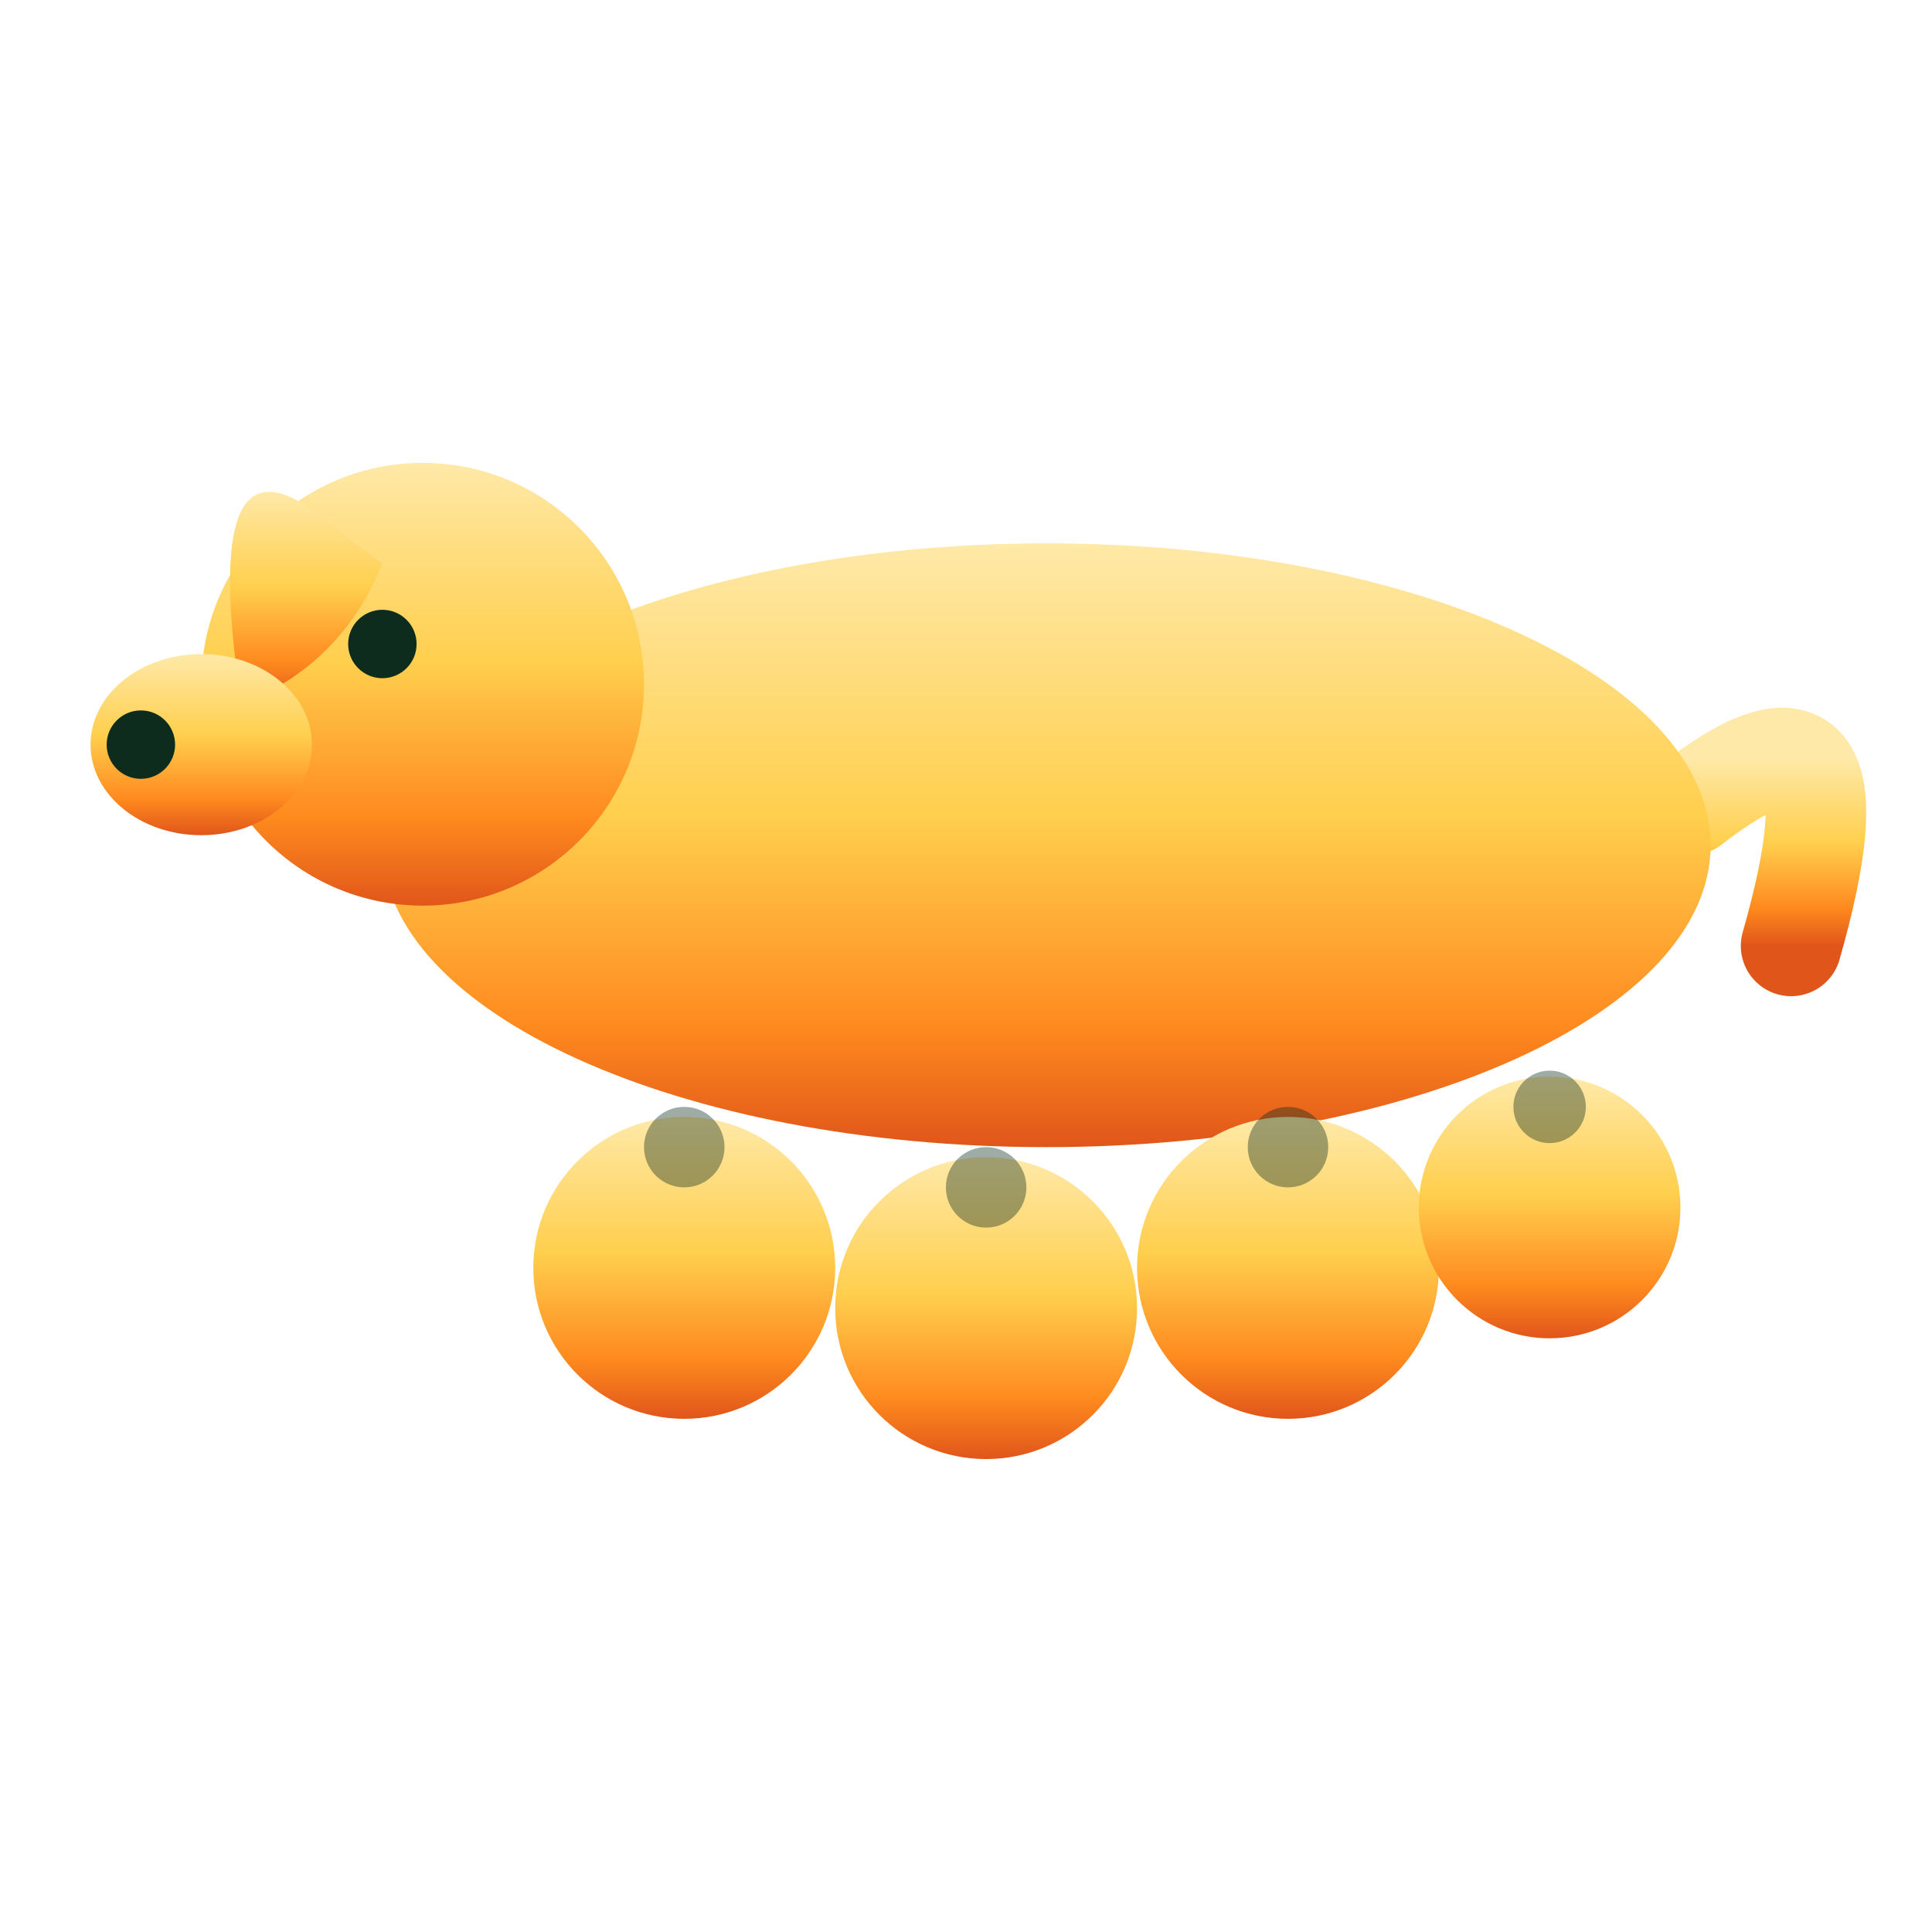
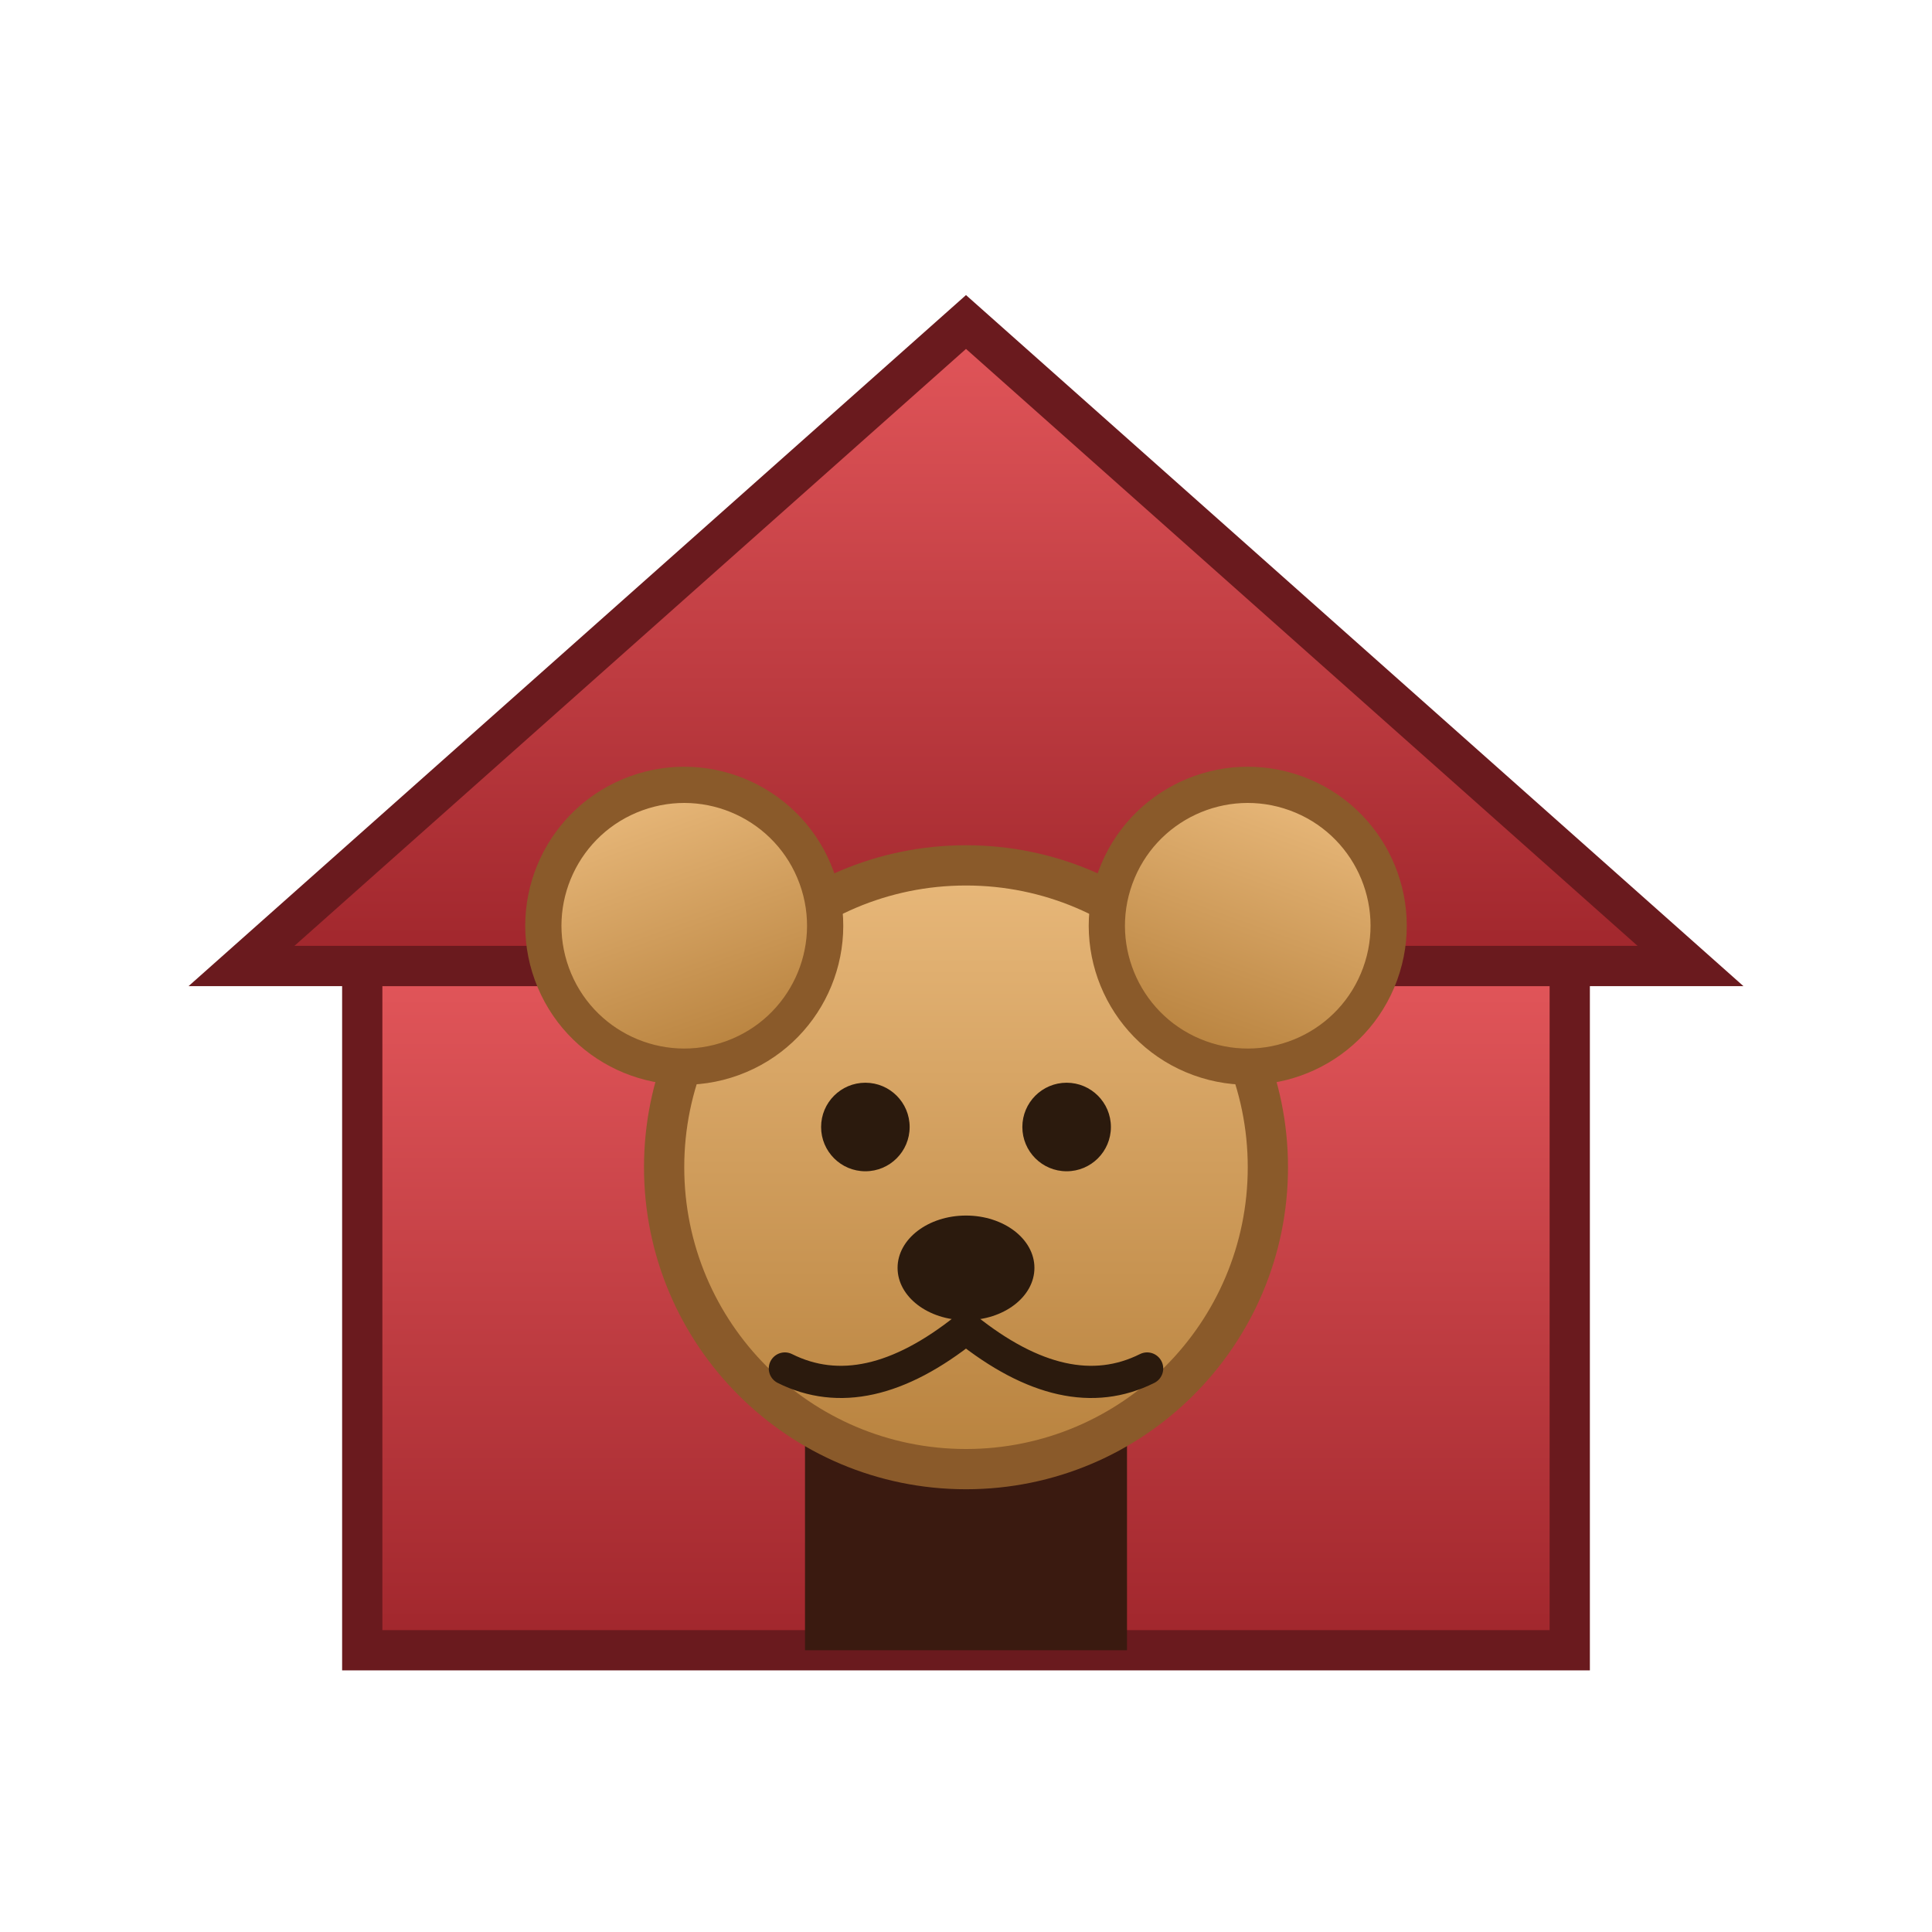
<svg xmlns="http://www.w3.org/2000/svg" viewBox="0 0 96 96" width="96" height="96">
  <defs>
-     <linearGradient id="g" x1="0" y1="0" x2="0" y2="1">
-       <stop offset="0" stop-color="#ffe9a8" />
-       <stop offset=".45" stop-color="#ffcf4d" />
-       <stop offset=".8" stop-color="#ff8a1e" />
-       <stop offset="1" stop-color="#e0561a" />
+     <linearGradient id="r" x1="0" y1="0" x2="0" y2="1">
+       <stop offset="0" stop-color="#e2565a" />
+       <stop offset="1" stop-color="#a0262c" />
+     </linearGradient>
+     <linearGradient id="d" x1="0" y1="0" x2="0" y2="1">
+       <stop offset="0" stop-color="#e8b87a" />
+       <stop offset="1" stop-color="#b8823e" />
    </linearGradient>
  </defs>
-   <path d="M84 40 Q93 33 89 47" fill="none" stroke="url(#g)" stroke-width="5" stroke-linecap="round" />
-   <ellipse cx="52" cy="42" rx="33" ry="15" fill="url(#g)" />
-   <circle cx="21" cy="34" r="11" fill="url(#g)" />
-   <path d="M15 25 Q10 22 12 35 Q17 33 19 28 Z" fill="url(#g)" />
-   <ellipse cx="10" cy="37" rx="5.5" ry="4.5" fill="url(#g)" />
-   <circle cx="7" cy="37" r="1.7" fill="#0e2c1d" />
-   <circle cx="19" cy="32" r="1.7" fill="#0e2c1d" />
-   <g fill="url(#g)">
-     <circle cx="34" cy="63" r="7.5" />
-     <circle cx="49" cy="65" r="7.5" />
-     <circle cx="64" cy="63" r="7.5" />
-     <circle cx="77" cy="60" r="6.5" />
-   </g>
-   <g fill="#0e2c1d" opacity=".4">
-     <circle cx="34" cy="57" r="2" />
-     <circle cx="49" cy="59" r="2" />
-     <circle cx="64" cy="57" r="2" />
-     <circle cx="77" cy="55" r="1.8" />
-   </g>
+   <rect x="18" y="48" width="60" height="34" fill="url(#r)" stroke="#6a1a1e" stroke-width="2" />
+   <path d="M12 48 L48 16 L84 48 Z" fill="url(#r)" stroke="#6a1a1e" stroke-width="2" />
+   <path d="M40 82 v-22 q8 -10 16 0 v22 Z" fill="#3a1a10" />
+   <circle cx="48" cy="58" r="15" fill="url(#d)" stroke="#8a5a2a" stroke-width="2" />
+   <circle cx="34" cy="46" r="7" fill="url(#d)" stroke="#8a5a2a" stroke-width="1.8" transform="rotate(-20 34 46)" />
+   <circle cx="62" cy="46" r="7" fill="url(#d)" stroke="#8a5a2a" stroke-width="1.8" transform="rotate(20 62 46)" />
+   <circle cx="43" cy="56" r="2.2" fill="#2b1a0d" />
+   <circle cx="53" cy="56" r="2.2" fill="#2b1a0d" />
+   <ellipse cx="48" cy="63" rx="3.4" ry="2.6" fill="#2b1a0d" />
+   <path d="M48 66 q-5 4 -9 2 M48 66 q5 4 9 2" fill="none" stroke="#2b1a0d" stroke-width="1.6" stroke-linecap="round" />
</svg>
